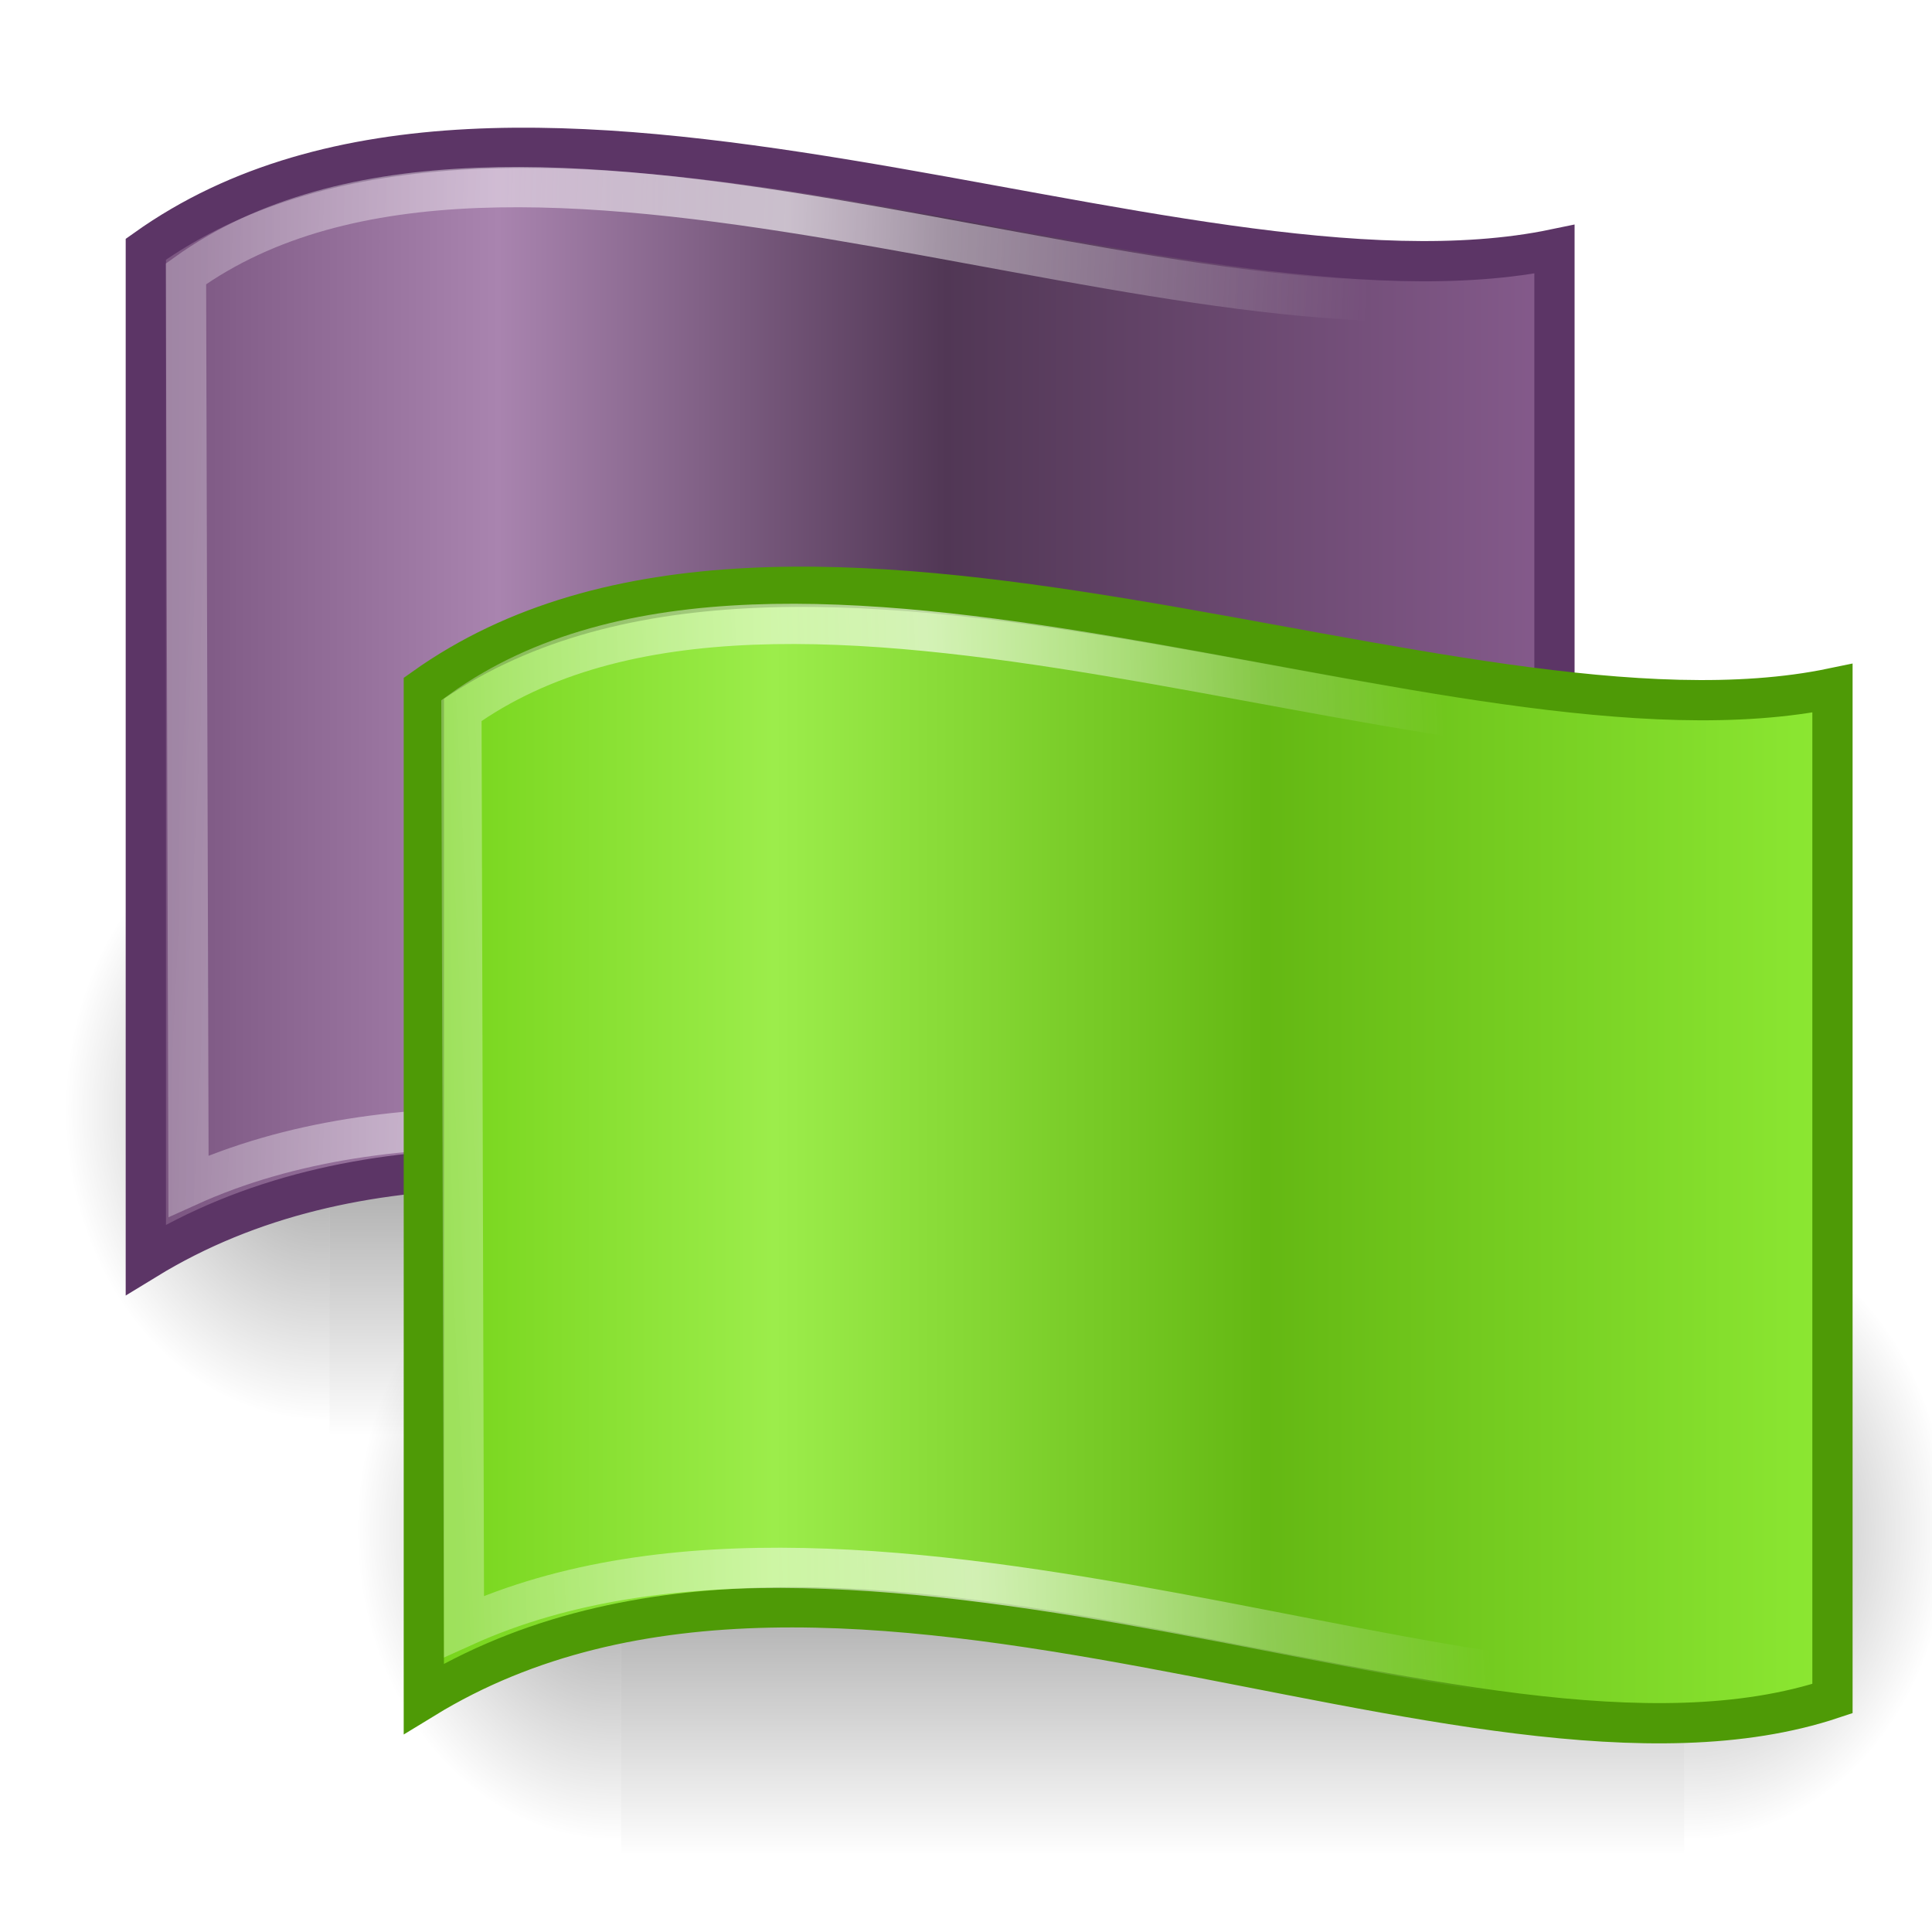
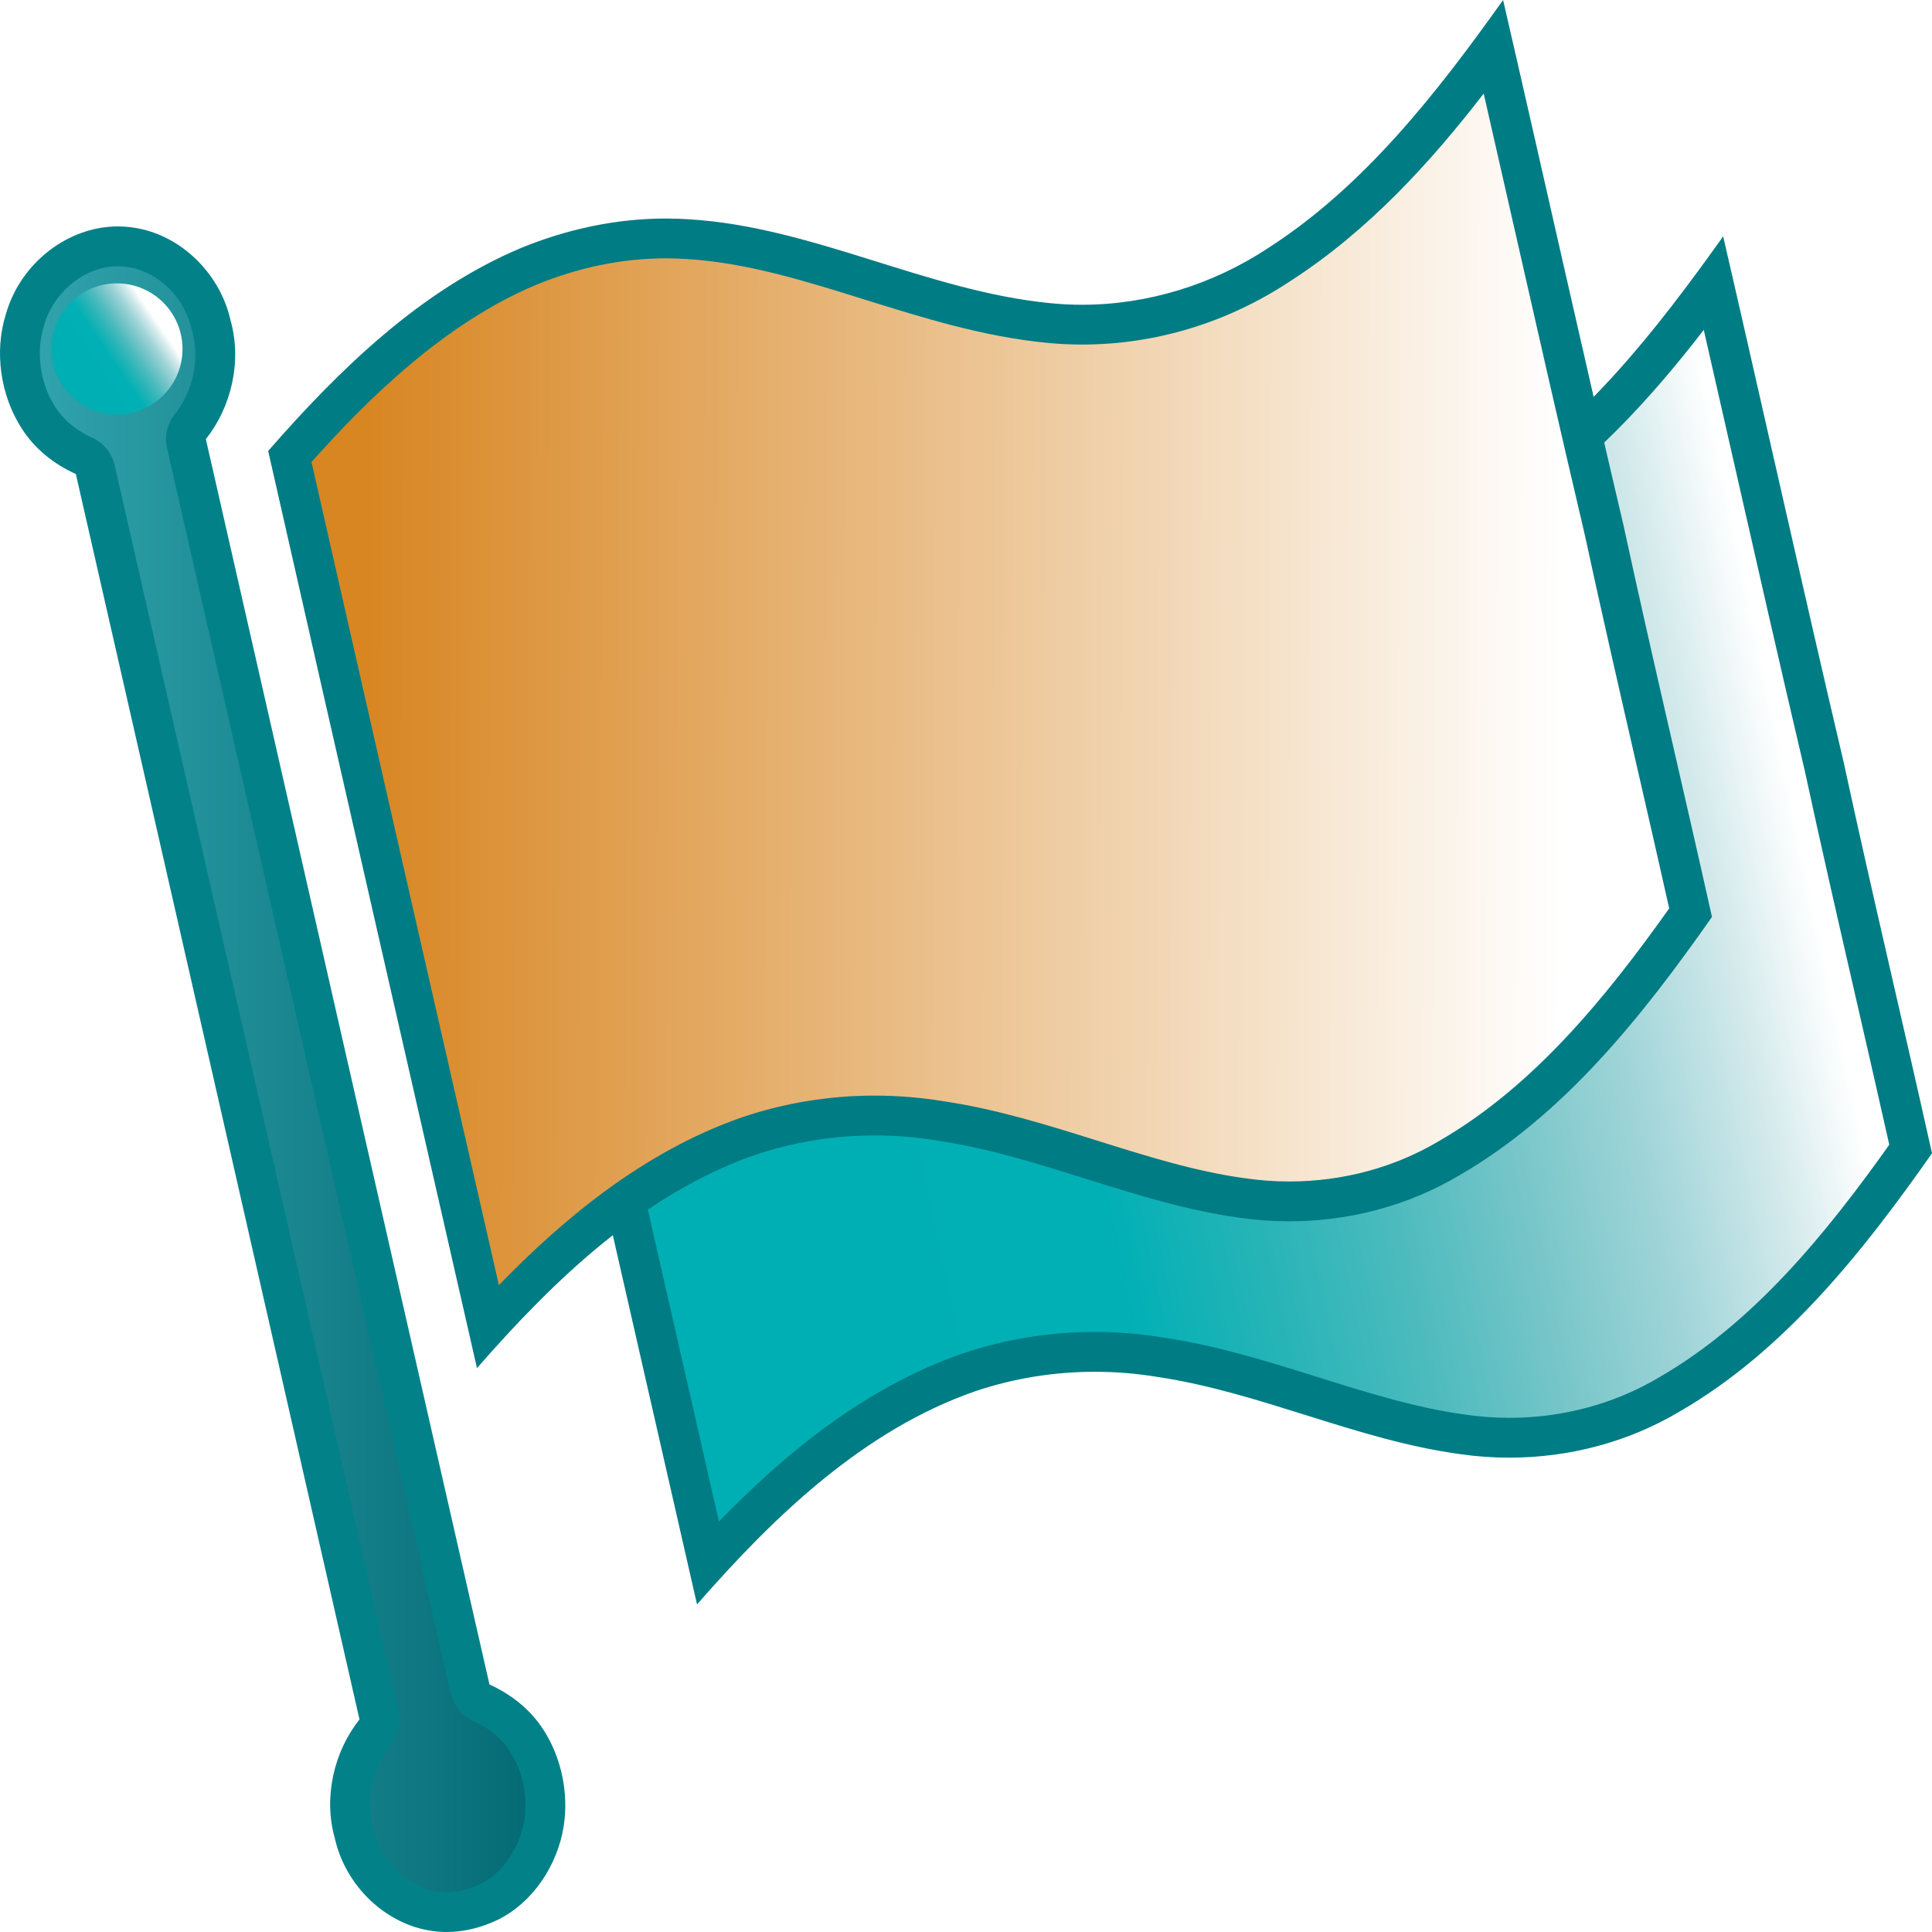
- <svg xmlns="http://www.w3.org/2000/svg" xmlns:xlink="http://www.w3.org/1999/xlink" width="48px" height="48px" id="svg11300">
-   <defs id="defs3">
-     <linearGradient id="linearGradient2913">
-       <stop style="stop-color:white;stop-opacity:0.439;" offset="0" id="stop2915" />
-       <stop id="stop2921" offset="0.5" style="stop-color:white;stop-opacity:1;" />
-       <stop style="stop-color:white;stop-opacity:0;" offset="1" id="stop2917" />
+ <svg xmlns="http://www.w3.org/2000/svg" version="1.1" x="0px" y="0px" viewBox="0 0 97 97" style="enable-background:new 0 0 97 97;" xml:space="preserve">
+   <g id="Capa_1">
+     <g id="XMLID_1_">
+       <linearGradient id="XMLID_3_" gradientUnits="userSpaceOnUse" x1="89.572" y1="41.709" x2="21.377" y2="55.967" gradientTransform="matrix(1.0098 -0.0031 -0.0031 0.9981 -0.0597 0.0733)">
+         <stop offset="0" style="stop-color:#FFFFFF" />
+         <stop offset="0.064" style="stop-color:#D4EAEC" />
+         <stop offset="0.151" style="stop-color:#A1D5D9" />
+         <stop offset="0.243" style="stop-color:#78C6C9" />
+         <stop offset="0.337" style="stop-color:#4DBBBE" />
+         <stop offset="0.435" style="stop-color:#27B4B7" />
+         <stop offset="0.54" style="stop-color:#00B0B5" />
+         <stop offset="0.781" style="stop-color:#00AFB3" />
+       </linearGradient>
+       <path id="XMLID_43_" style="fill:url(#XMLID_3_);" d="M34.584,74.253c-3-13.154-6.001-26.309-8.984-39.468    c2.999-3.401,7.02-7.439,11.952-9.528c2.276-0.94,4.611-1.419,6.932-1.419c0.359,0,0.718,0.012,1.076,0.035    c3.141,0.188,6.104,1.114,9.24,2.094c2.857,0.893,5.813,1.816,8.89,2.117c0.555,0.056,1.122,0.084,1.686,0.084    c3.505,0,6.939-1.05,9.932-3.038c4.425-2.853,7.852-6.972,10.729-10.89c0.643,2.801,1.279,5.604,1.915,8.408    c1.199,5.282,2.397,10.563,3.638,15.833c0.83,3.842,1.727,7.751,2.594,11.531c0.587,2.559,1.174,5.116,1.746,7.678    c-3.32,4.707-7.092,9.413-12.076,12.301c-2.406,1.438-5.194,2.195-8.072,2.195c-0.785,0-1.576-0.057-2.352-0.17    c-2.564-0.351-5.111-1.149-7.573-1.921c-2.439-0.766-4.961-1.556-7.565-1.947c-1.085-0.18-2.206-0.272-3.318-0.272    c-2.183,0-4.32,0.35-6.353,1.038c-5.387,1.881-9.738,5.875-13.078,9.53L34.584,74.253z" />
+       <path id="XMLID_40_" style="fill:#007C84;" d="M85.541,16.562c0.483,2.116,0.964,4.233,1.444,6.349    c1.176,5.181,2.392,10.538,3.622,15.763c0.833,3.854,1.727,7.754,2.592,11.525c0.556,2.424,1.112,4.848,1.656,7.275    c-3.192,4.491-6.811,8.932-11.529,11.664c-2.24,1.339-4.85,2.047-7.547,2.047c-0.737,0-1.479-0.054-2.225-0.163    c-2.472-0.338-4.866-1.088-7.4-1.883c-2.476-0.776-5.035-1.579-7.685-1.976c-1.155-0.192-2.333-0.29-3.501-0.29    c-2.291,0-4.535,0.367-6.689,1.098c-4.903,1.711-8.951,5.085-12.182,8.419l-0.389-1.703c-3.013-13.206-6.025-26.412-9.02-39.624    c2.888-3.236,6.683-6.952,11.237-8.88c2.162-0.893,4.369-1.346,6.558-1.347c0.337,0,0.677,0.011,1.023,0.034    c3.013,0.18,5.919,1.088,8.996,2.049c2.906,0.908,5.911,1.846,9.086,2.157c0.59,0.059,1.191,0.089,1.788,0.089    c3.703,0,7.329-1.108,10.463-3.19C79.753,23.453,82.882,20.006,85.541,16.562 M86.515,11.866    c-3.344,4.699-6.985,9.351-11.761,12.431c-2.806,1.864-6.092,2.87-9.379,2.87c-0.53,0-1.06-0.026-1.588-0.079    c-6.212-0.608-11.912-3.838-18.162-4.213c-0.381-0.025-0.762-0.038-1.143-0.038c-2.496,0-4.988,0.534-7.321,1.498    c-4.976,2.107-9.037,6.031-12.649,10.172c3.479,15.354,6.983,30.7,10.484,46.048c3.917-4.493,8.401-8.762,13.943-10.696    c1.95-0.661,3.99-0.986,6.03-0.986c1.062,0,2.124,0.088,3.172,0.263c5.16,0.774,9.97,3.161,15.143,3.868    c0.826,0.121,1.66,0.181,2.496,0.181c2.977,0,5.962-0.769,8.574-2.331C89.56,67.839,93.492,62.909,97,57.903    c-1.46-6.555-3.02-13.085-4.439-19.651C90.495,29.472,88.544,20.659,86.515,11.866L86.515,11.866z" />
+     </g>
+     <g id="XMLID_14_">
+       <linearGradient id="XMLID_4_" gradientUnits="userSpaceOnUse" x1="0.998" y1="54.184" x2="27.382" y2="54.184">
+         <stop offset="0" style="stop-color:#32A5AE" />
+         <stop offset="1" style="stop-color:#036973" />
+       </linearGradient>
+       <path id="XMLID_36_" style="fill:url(#XMLID_4_);" d="M22.423,96c-0.193,0-0.386-0.014-0.577-0.042    c-1.914-0.263-3.618-1.898-4.063-3.889c-0.486-1.727-0.069-3.716,1.048-5.12c0.189-0.237,0.26-0.548,0.192-0.844    C14.281,65.262,9.537,44.419,4.783,23.578c-0.07-0.306-0.279-0.561-0.564-0.689c-0.982-0.443-1.774-1.107-2.29-1.921    c-0.922-1.433-1.18-3.308-0.678-4.9c0.616-2.155,2.574-3.7,4.662-3.7c0.204,0,0.408,0.015,0.611,0.046    c1.922,0.262,3.63,1.897,4.077,3.892c0.486,1.728,0.07,3.715-1.048,5.118c-0.189,0.238-0.26,0.548-0.193,0.845    c4.742,20.843,9.489,41.686,14.24,62.526c0.07,0.305,0.277,0.559,0.562,0.688c0.983,0.445,1.775,1.108,2.29,1.917    c0.762,1.184,1.083,2.732,0.861,4.147c-0.28,1.714-1.329,3.223-2.736,3.931C23.874,95.817,23.125,96,22.423,96z" />
+       <path id="XMLID_33_" style="fill:#028189;" d="M5.913,13.368c0.154,0,0.308,0.012,0.494,0.04c1.506,0.205,2.859,1.516,3.218,3.117    c0.008,0.036,0.017,0.071,0.027,0.106c0.388,1.374,0.043,3.011-0.881,4.169c-0.379,0.475-0.521,1.097-0.386,1.69    c4.742,20.843,9.489,41.686,14.24,62.527c0.139,0.61,0.555,1.119,1.125,1.377c0.561,0.254,1.339,0.728,1.863,1.551    c0.63,0.98,0.896,2.269,0.714,3.435c-0.226,1.389-1.09,2.647-2.171,3.191C23.575,94.852,22.976,95,22.423,95    c-0.147,0-0.291-0.01-0.453-0.034c-1.504-0.207-2.854-1.517-3.212-3.115c-0.008-0.036-0.017-0.072-0.027-0.107    c-0.388-1.373-0.042-3.01,0.881-4.171c0.378-0.475,0.52-1.097,0.385-1.689c-4.742-20.845-9.487-41.687-14.241-62.529    c-0.139-0.611-0.557-1.121-1.128-1.379c-0.56-0.252-1.337-0.725-1.864-1.556c-0.75-1.165-0.97-2.756-0.562-4.052    c0.005-0.017,0.011-0.035,0.016-0.052C2.7,14.635,4.288,13.368,5.913,13.368 M5.913,11.368c-2.472,0-4.873,1.8-5.616,4.399    c-0.6,1.902-0.268,4.096,0.787,5.735c0.664,1.049,1.65,1.814,2.724,2.298c4.754,20.841,9.498,41.683,14.241,62.528    c-1.28,1.609-1.821,3.905-1.241,5.959c0.548,2.45,2.606,4.346,4.891,4.66C21.939,96.983,22.181,97,22.423,97    c0.894,0,1.787-0.234,2.602-0.628c1.706-0.857,2.949-2.669,3.275-4.67c0.261-1.67-0.113-3.451-1.005-4.839    c-0.665-1.045-1.65-1.806-2.72-2.291c-4.751-20.84-9.498-41.683-14.24-62.526c1.281-1.608,1.821-3.905,1.241-5.959    c-0.55-2.453-2.612-4.35-4.9-4.662C6.422,11.387,6.167,11.368,5.913,11.368L5.913,11.368z" />
+     </g>
+     <g id="XMLID_10_">
+       <linearGradient id="XMLID_5_" gradientUnits="userSpaceOnUse" x1="18.386" y1="34.619" x2="77.786" y2="34.619" gradientTransform="matrix(1.0098 -0.0031 -0.0031 0.9981 -0.0597 0.0733)">
+         <stop offset="0" style="stop-color:#D88622" />
+         <stop offset="1" style="stop-color:#FFFFFF" />
+       </linearGradient>
+       <path id="XMLID_39_" style="fill:url(#XMLID_5_);" d="M23.661,62.939c-3.042-13.339-6.085-26.678-9.11-40.021    c2.999-3.401,7.019-7.439,11.951-9.527c2.276-0.94,4.611-1.419,6.932-1.419c0.359,0,0.718,0.012,1.077,0.035    c3.142,0.188,6.104,1.114,9.241,2.094c2.857,0.893,5.812,1.815,8.889,2.117c0.555,0.056,1.122,0.084,1.686,0.084    c3.505,0,6.939-1.05,9.932-3.038c4.427-2.855,7.853-6.974,10.729-10.89c0.652,2.843,1.298,5.688,1.943,8.534    c1.189,5.24,2.379,10.479,3.608,15.707c0.828,3.832,1.723,7.729,2.587,11.499c0.59,2.569,1.18,5.138,1.754,7.709    c-3.32,4.708-7.091,9.414-12.076,12.301c-2.408,1.438-5.196,2.195-8.074,2.195c-0.784,0-1.575-0.058-2.35-0.17    c-2.565-0.351-5.111-1.149-7.574-1.922c-2.438-0.765-4.96-1.555-7.565-1.946c-1.085-0.181-2.208-0.273-3.32-0.273    c-2.182,0-4.318,0.35-6.351,1.039c-5.387,1.881-9.738,5.875-13.078,9.53L23.661,62.939z" />
+       <path id="XMLID_32_" style="fill:#007C84;" d="M74.492,4.696c0.483,2.116,0.964,4.233,1.444,6.35    c1.176,5.181,2.392,10.537,3.622,15.762c0.833,3.854,1.727,7.753,2.592,11.524c0.556,2.424,1.112,4.848,1.656,7.276    c-3.192,4.491-6.811,8.932-11.529,11.664c-2.24,1.339-4.85,2.047-7.547,2.047c-0.737,0-1.479-0.054-2.225-0.163    c-2.472-0.338-4.866-1.088-7.4-1.883c-2.476-0.776-5.035-1.579-7.685-1.976c-1.155-0.192-2.333-0.29-3.501-0.29    c-2.291,0-4.535,0.367-6.689,1.098c-4.903,1.711-8.951,5.085-12.182,8.419l-0.386-1.691c-3.014-13.211-6.027-26.421-9.023-39.636    c2.888-3.236,6.683-6.952,11.236-8.88c2.162-0.893,4.369-1.347,6.558-1.347c0.337,0,0.677,0.011,1.023,0.034    c3.013,0.18,5.919,1.088,8.996,2.049c2.906,0.908,5.911,1.846,9.086,2.157c0.59,0.059,1.191,0.089,1.788,0.089    c3.703,0,7.329-1.108,10.463-3.19C68.704,11.587,71.833,8.14,74.492,4.696 M75.466,0c-3.344,4.699-6.985,9.351-11.761,12.431    c-2.806,1.864-6.092,2.87-9.379,2.87c-0.53,0-1.06-0.026-1.588-0.079c-6.212-0.608-11.912-3.838-18.161-4.213    c-0.381-0.025-0.762-0.038-1.143-0.038c-2.496,0-4.988,0.534-7.321,1.498c-4.976,2.107-9.037,6.031-12.649,10.172    c3.479,15.354,6.983,30.7,10.484,46.048c3.917-4.493,8.401-8.762,13.943-10.696c1.95-0.661,3.99-0.986,6.03-0.986    c1.062,0,2.124,0.088,3.172,0.263c5.16,0.774,9.97,3.161,15.143,3.868c0.826,0.121,1.66,0.181,2.496,0.181    c2.977,0,5.962-0.769,8.574-2.331c5.208-3.016,9.139-7.946,12.647-12.952c-1.46-6.555-3.02-13.085-4.439-19.651    C79.446,17.605,77.495,8.792,75.466,0L75.466,0z" />
+     </g>
+     <linearGradient id="XMLID_6_" gradientUnits="userSpaceOnUse" x1="7.892" y1="16.139" x2="3.334" y2="19.255">
+       <stop offset="0" style="stop-color:#FFFFFF" />
+       <stop offset="0.064" style="stop-color:#D4EAEC" />
+       <stop offset="0.151" style="stop-color:#A1D5D9" />
+       <stop offset="0.243" style="stop-color:#78C6C9" />
+       <stop offset="0.337" style="stop-color:#4DBBBE" />
+       <stop offset="0.435" style="stop-color:#27B4B7" />
+       <stop offset="0.54" style="stop-color:#00B0B5" />
+       <stop offset="0.781" style="stop-color:#00AFB3" />
    </linearGradient>
-     <linearGradient id="linearGradient2877">
-       <stop style="stop-color:#75507b;stop-opacity:1;" offset="0" id="stop2879" />
-       <stop id="stop2885" offset="0.257" style="stop-color:#a984af;stop-opacity:1;" />
-       <stop style="stop-color:#513755;stop-opacity:1;" offset="0.566" id="stop2887" />
-       <stop style="stop-color:#875c8e;stop-opacity:1;" offset="1" id="stop2881" />
-     </linearGradient>
-     <linearGradient id="linearGradient2865">
-       <stop style="stop-color:#73d216;stop-opacity:1;" offset="0" id="stop2867" />
-       <stop id="stop2873" offset="0.256" style="stop-color:#9ced4b;stop-opacity:1;" />
-       <stop style="stop-color:#64b813;stop-opacity:1;" offset="0.594" id="stop2875" />
-       <stop style="stop-color:#8eea34;stop-opacity:1;" offset="1" id="stop2869" />
-     </linearGradient>
-     <radialGradient xlink:href="#linearGradient5060" id="radialGradient6719" gradientUnits="userSpaceOnUse" gradientTransform="matrix(-2.774389,0,0,1.969706,112.7623,-872.8854)" cx="605.714" cy="486.648" fx="605.714" fy="486.648" r="117.143" />
-     <linearGradient id="linearGradient5060">
-       <stop style="stop-color:black;stop-opacity:1;" offset="0" id="stop5062" />
-       <stop style="stop-color:black;stop-opacity:0;" offset="1" id="stop5064" />
-     </linearGradient>
-     <radialGradient xlink:href="#linearGradient5060" id="radialGradient6717" gradientUnits="userSpaceOnUse" gradientTransform="matrix(2.774389,0,0,1.969706,-1891.633,-872.8854)" cx="605.714" cy="486.648" fx="605.714" fy="486.648" r="117.143" />
-     <linearGradient id="linearGradient5048">
-       <stop style="stop-color:black;stop-opacity:0;" offset="0" id="stop5050" />
-       <stop id="stop5056" offset="0.5" style="stop-color:black;stop-opacity:1;" />
-       <stop style="stop-color:black;stop-opacity:0;" offset="1" id="stop5052" />
-     </linearGradient>
-     <linearGradient xlink:href="#linearGradient5048" id="linearGradient6715" gradientUnits="userSpaceOnUse" gradientTransform="matrix(2.774389,0,0,1.969706,-1892.179,-872.8854)" x1="302.857" y1="366.648" x2="302.857" y2="609.505" />
-     <linearGradient id="linearGradient16542">
-       <stop style="stop-color:#2e3436;stop-opacity:1;" offset="0" id="stop16544" />
-       <stop id="stop16550" offset="0.273" style="stop-color:#505a5d;stop-opacity:1;" />
-       <stop style="stop-color:#141717;stop-opacity:1;" offset="0.636" id="stop16554" />
-       <stop style="stop-color:#2e3436;stop-opacity:1;" offset="1" id="stop16546" />
-     </linearGradient>
-     <linearGradient id="linearGradient16532">
-       <stop style="stop-color:#cc0000;stop-opacity:1;" offset="0" id="stop16534" />
-       <stop id="stop16540" offset="0.242" style="stop-color:#ff4747;stop-opacity:1;" />
-       <stop style="stop-color:#9b1212;stop-opacity:1;" offset="0.61" id="stop16552" />
-       <stop style="stop-color:#cc0000;stop-opacity:1;" offset="1" id="stop16536" />
-     </linearGradient>
-     <linearGradient id="linearGradient16522">
-       <stop style="stop-color:#edd400;stop-opacity:1;" offset="0" id="stop16524" />
-       <stop id="stop16530" offset="0.273" style="stop-color:#fff491;stop-opacity:1;" />
-       <stop style="stop-color:#edd400;stop-opacity:1;" offset="1" id="stop16526" />
-     </linearGradient>
-     <linearGradient id="linearGradient16514">
-       <stop id="stop16516" offset="0" style="stop-color:#ffffff;stop-opacity:1;" />
-       <stop style="stop-color:#bebebe;stop-opacity:1;" offset="0.424" id="stop16518" />
-       <stop id="stop16520" offset="1" style="stop-color:#ebebeb;stop-opacity:1;" />
-     </linearGradient>
-     <linearGradient id="linearGradient16494">
-       <stop style="stop-color:#204a87;stop-opacity:1;" offset="0" id="stop16496" />
-       <stop id="stop16502" offset="0.212" style="stop-color:#3f7bd2;stop-opacity:1;" />
-       <stop style="stop-color:#204a87;stop-opacity:1;" offset="1" id="stop16498" />
-     </linearGradient>
-     <linearGradient id="linearGradient16468">
-       <stop style="stop-color:#cc0000;stop-opacity:1;" offset="0" id="stop16470" />
-       <stop id="stop16476" offset="0.152" style="stop-color:#ff3737;stop-opacity:1;" />
-       <stop style="stop-color:#b41414;stop-opacity:1;" offset="0.576" id="stop16478" />
-       <stop style="stop-color:#ff4c4c;stop-opacity:1;" offset="1" id="stop16472" />
-     </linearGradient>
-     <linearGradient id="linearGradient16451">
-       <stop style="stop-color:#ffffff;stop-opacity:1;" offset="0" id="stop16453" />
-       <stop id="stop16459" offset="0.424" style="stop-color:#bebebe;stop-opacity:1;" />
-       <stop style="stop-color:#ebebeb;stop-opacity:1;" offset="1" id="stop16455" />
-     </linearGradient>
-     <linearGradient id="linearGradient11520">
-       <stop id="stop11522" offset="0" style="stop-color:#ffffff;stop-opacity:1;" />
-       <stop id="stop11524" offset="1" style="stop-color:#dcdcdc;stop-opacity:1;" />
-     </linearGradient>
-     <linearGradient id="linearGradient11508">
-       <stop id="stop11510" offset="0" style="stop-color:#000000;stop-opacity:1;" />
-       <stop id="stop11512" offset="1" style="stop-color:#000000;stop-opacity:0;" />
-     </linearGradient>
-     <linearGradient id="linearGradient11494">
-       <stop id="stop11496" offset="0" style="stop-color:#ef2929;stop-opacity:1;" />
-       <stop id="stop11498" offset="1" style="stop-color:#ef2929;stop-opacity:0;" />
-     </linearGradient>
-     <linearGradient id="linearGradient11415">
-       <stop id="stop11417" offset="0" style="stop-color:#204a87;stop-opacity:0;" />
-       <stop style="stop-color:#204a87;stop-opacity:1;" offset="0.5" id="stop11423" />
-       <stop id="stop11419" offset="1" style="stop-color:#204a87;stop-opacity:0;" />
-     </linearGradient>
-     <linearGradient id="linearGradient11399">
-       <stop id="stop11401" offset="0" style="stop-color:#000000;stop-opacity:1;" />
-       <stop id="stop11403" offset="1" style="stop-color:#000000;stop-opacity:0;" />
-     </linearGradient>
-     <linearGradient gradientTransform="translate(-60.28571,-0.285714)" y2="34.462" x2="43.616" y1="3.774" x1="15.828" gradientUnits="userSpaceOnUse" id="linearGradient11425" xlink:href="#linearGradient11415" />
-     <linearGradient gradientTransform="translate(-60.57143,0)" y2="39.034" x2="35.68" y1="9.346" x1="9.696" gradientUnits="userSpaceOnUse" id="linearGradient11427" xlink:href="#linearGradient11415" />
-     <linearGradient y2="33.462" x2="26.759" y1="19.774" x1="13.267" gradientTransform="translate(-60.85714,0.428571)" gradientUnits="userSpaceOnUse" id="linearGradient11439" xlink:href="#linearGradient11415" />
-     <radialGradient r="8.5" fy="39.143" fx="12.071" cy="39.143" cx="12.071" gradientTransform="matrix(1,0,0,0.487395,0,20.06483)" gradientUnits="userSpaceOnUse" id="radialGradient11441" xlink:href="#linearGradient11399" />
-     <radialGradient gradientTransform="matrix(1.243453,2.106784e-16,-2.106784e-16,1.243453,-6.713754,-3.742847)" gradientUnits="userSpaceOnUse" r="3.834" fy="15.048" fx="27.577" cy="15.048" cx="27.577" id="radialGradient11500" xlink:href="#linearGradient11494" />
-     <radialGradient r="3.834" fy="16.049" fx="27.577" cy="16.049" cx="27.577" gradientTransform="matrix(1.243453,2.106784e-16,-2.106784e-16,1.243453,-6.713754,-3.742847)" gradientUnits="userSpaceOnUse" id="radialGradient11504" xlink:href="#linearGradient11494" />
-     <radialGradient gradientUnits="userSpaceOnUse" gradientTransform="matrix(1,0,0,0.338462,2.166583e-14,29.48178)" r="6.566" fy="44.565" fx="30.204" cy="44.565" cx="30.204" id="radialGradient11514" xlink:href="#linearGradient11508" />
-     <radialGradient gradientTransform="matrix(1.995058,-1.651527e-32,0,1.995058,-24.32488,-35.70087)" gradientUnits="userSpaceOnUse" r="20.531" fy="35.878" fx="24.446" cy="35.878" cx="24.446" id="radialGradient11526" xlink:href="#linearGradient11520" />
-     <radialGradient r="6.566" fy="44.565" fx="30.204" cy="44.565" cx="30.204" gradientTransform="matrix(1,0,0,0.338462,3.185827e-15,29.48178)" gradientUnits="userSpaceOnUse" id="radialGradient11532" xlink:href="#linearGradient11508" />
-     <radialGradient xlink:href="#linearGradient11508" id="radialGradient1348" gradientUnits="userSpaceOnUse" gradientTransform="matrix(1,0,0,0.338462,-1.353344e-14,29.48178)" cx="30.204" cy="44.565" fx="30.204" fy="44.565" r="6.566" />
-     <radialGradient xlink:href="#linearGradient11520" id="radialGradient1350" gradientUnits="userSpaceOnUse" gradientTransform="matrix(1.995058,-1.651527e-32,0,1.995058,-24.32488,-35.70087)" cx="24.446" cy="35.878" fx="24.446" fy="35.878" r="20.531" />
-     <radialGradient xlink:href="#linearGradient11494" id="radialGradient1352" gradientUnits="userSpaceOnUse" gradientTransform="matrix(1.243453,2.106784e-16,-2.106784e-16,1.243453,-6.713754,-3.742847)" cx="27.577" cy="16.049" fx="27.577" fy="16.049" r="3.834" />
-     <radialGradient xlink:href="#linearGradient11494" id="radialGradient1354" gradientUnits="userSpaceOnUse" gradientTransform="matrix(1.243453,2.106784e-16,-2.106784e-16,1.243453,-6.713754,-3.742847)" cx="27.577" cy="15.048" fx="27.577" fy="15.048" r="3.834" />
-     <radialGradient xlink:href="#linearGradient11508" id="radialGradient1356" gradientUnits="userSpaceOnUse" gradientTransform="matrix(1,0,0,0.338462,2.220359e-14,29.48178)" cx="30.204" cy="44.565" fx="30.204" fy="44.565" r="6.566" />
-     <radialGradient xlink:href="#linearGradient11520" id="radialGradient1366" gradientUnits="userSpaceOnUse" gradientTransform="matrix(2.049266,-1.696401e-32,0,2.049266,-25.65002,-37.31089)" cx="24.446" cy="35.878" fx="24.446" fy="35.878" r="20.531" />
-     <linearGradient xlink:href="#linearGradient16451" id="linearGradient16457" x1="0.914" y1="16.711" x2="37.623" y2="16.711" gradientUnits="userSpaceOnUse" />
-     <linearGradient xlink:href="#linearGradient16451" id="linearGradient16464" gradientUnits="userSpaceOnUse" x1="0.914" y1="16.711" x2="37.623" y2="16.711" gradientTransform="matrix(0.98006,0,0,1,0.116103,0)" />
-     <linearGradient xlink:href="#linearGradient16468" id="linearGradient16474" x1="2" y1="23.791" x2="36" y2="23.791" gradientUnits="userSpaceOnUse" />
-     <linearGradient xlink:href="#linearGradient16468" id="linearGradient16482" gradientUnits="userSpaceOnUse" x1="2" y1="23.791" x2="36" y2="23.791" gradientTransform="translate(0,-5.624133)" />
-     <linearGradient xlink:href="#linearGradient16468" id="linearGradient16486" gradientUnits="userSpaceOnUse" gradientTransform="translate(0,-11.24827)" x1="2" y1="23.791" x2="36" y2="23.791" />
-     <linearGradient xlink:href="#linearGradient16468" id="linearGradient16490" gradientUnits="userSpaceOnUse" gradientTransform="translate(0,-16.8724)" x1="2" y1="23.791" x2="36" y2="23.791" />
-     <linearGradient xlink:href="#linearGradient16494" id="linearGradient16500" x1="2" y1="8.502" x2="19" y2="8.502" gradientUnits="userSpaceOnUse" />
-     <linearGradient xlink:href="#linearGradient16522" id="linearGradient16528" x1="11.002" y1="29.757" x2="46.999" y2="29.757" gradientUnits="userSpaceOnUse" />
-     <linearGradient xlink:href="#linearGradient16532" id="linearGradient16538" x1="11.977" y1="29.749" x2="46.139" y2="29.749" gradientUnits="userSpaceOnUse" />
-     <linearGradient xlink:href="#linearGradient16542" id="linearGradient16548" x1="11.977" y1="21.724" x2="46.139" y2="21.724" gradientUnits="userSpaceOnUse" />
-     <linearGradient xlink:href="#linearGradient16451" id="linearGradient16577" gradientUnits="userSpaceOnUse" gradientTransform="matrix(0.98006,0,0,1,0.116103,0)" x1="0.914" y1="16.711" x2="37.623" y2="16.711" />
-     <linearGradient xlink:href="#linearGradient16468" id="linearGradient16579" gradientUnits="userSpaceOnUse" x1="2" y1="23.791" x2="36" y2="23.791" />
-     <linearGradient xlink:href="#linearGradient16468" id="linearGradient16581" gradientUnits="userSpaceOnUse" gradientTransform="translate(0,-11.24827)" x1="2" y1="23.791" x2="36" y2="23.791" />
-     <linearGradient xlink:href="#linearGradient16468" id="linearGradient16583" gradientUnits="userSpaceOnUse" gradientTransform="translate(0,-5.624133)" x1="2" y1="23.791" x2="36" y2="23.791" />
-     <linearGradient xlink:href="#linearGradient16468" id="linearGradient16585" gradientUnits="userSpaceOnUse" gradientTransform="translate(0,-16.8724)" x1="2" y1="23.791" x2="36" y2="23.791" />
-     <linearGradient xlink:href="#linearGradient16494" id="linearGradient16587" gradientUnits="userSpaceOnUse" x1="2" y1="8.502" x2="19" y2="8.502" />
-     <linearGradient xlink:href="#linearGradient5048" id="linearGradient6761" gradientUnits="userSpaceOnUse" gradientTransform="matrix(2.774389,0,0,1.969706,-1892.179,-872.8854)" x1="302.857" y1="366.648" x2="302.857" y2="609.505" />
-     <radialGradient xlink:href="#linearGradient5060" id="radialGradient6763" gradientUnits="userSpaceOnUse" gradientTransform="matrix(2.774389,0,0,1.969706,-1891.633,-872.8854)" cx="605.714" cy="486.648" fx="605.714" fy="486.648" r="117.143" />
-     <radialGradient xlink:href="#linearGradient5060" id="radialGradient6765" gradientUnits="userSpaceOnUse" gradientTransform="matrix(-2.774389,0,0,1.969706,112.7623,-872.8854)" cx="605.714" cy="486.648" fx="605.714" fy="486.648" r="117.143" />
-     <linearGradient xlink:href="#linearGradient16494" id="linearGradient2006" gradientUnits="userSpaceOnUse" x1="2" y1="8.502" x2="19" y2="8.502" gradientTransform="translate(2.121318,2.032932)" />
-     <linearGradient xlink:href="#linearGradient16468" id="linearGradient2010" gradientUnits="userSpaceOnUse" gradientTransform="translate(2.121318,-14.83947)" x1="2" y1="23.791" x2="36" y2="23.791" />
-     <linearGradient xlink:href="#linearGradient16468" id="linearGradient2013" gradientUnits="userSpaceOnUse" gradientTransform="translate(2.121318,-3.591201)" x1="2" y1="23.791" x2="36" y2="23.791" />
-     <linearGradient xlink:href="#linearGradient16468" id="linearGradient2016" gradientUnits="userSpaceOnUse" gradientTransform="translate(2.121318,-9.215338)" x1="2" y1="23.791" x2="36" y2="23.791" />
-     <linearGradient xlink:href="#linearGradient16468" id="linearGradient2019" gradientUnits="userSpaceOnUse" x1="2" y1="23.791" x2="36" y2="23.791" gradientTransform="translate(2.121318,2.032932)" />
-     <linearGradient xlink:href="#linearGradient2865" id="linearGradient2871" x1="10.03" y1="28.696" x2="46.027" y2="28.696" gradientUnits="userSpaceOnUse" />
-     <linearGradient xlink:href="#linearGradient2877" id="linearGradient2883" x1="3.123" y1="17.79" x2="39.12" y2="17.79" gradientUnits="userSpaceOnUse" />
-     <linearGradient xlink:href="#linearGradient2913" id="linearGradient2919" x1="10.964" y1="28.713" x2="36.337" y2="27.445" gradientUnits="userSpaceOnUse" />
-     <linearGradient xlink:href="#linearGradient2913" id="linearGradient3205" gradientUnits="userSpaceOnUse" x1="4.121" y1="24.253" x2="33.066" y2="25.661" />
-   </defs>
-   <g id="layer1">
-     <g id="g6753" transform="matrix(1.971468e-2,0,0,3.343226e-2,38.92492,24.71253)">
-       <rect y="-150.697" x="-1559.252" height="478.357" width="1339.633" id="rect6755" style="opacity:0.402;color:black;fill:url(#linearGradient6761);fill-opacity:1;fill-rule:nonzero;stroke:none;stroke-width:1;stroke-linecap:round;stroke-linejoin:miter;marker:none;marker-start:none;marker-mid:none;marker-end:none;stroke-miterlimit:4;stroke-dasharray:none;stroke-dashoffset:0;stroke-opacity:1;visibility:visible;display:inline;overflow:visible" />
-       <path id="path6757" d="M -219.619,-150.68 C -219.619,-150.68 -219.619,327.65 -219.619,327.65 C -76.745,328.551 125.781,220.481 125.781,88.454 C 125.781,-43.572 -33.655,-150.68 -219.619,-150.68 z " style="opacity:0.402;color:black;fill:url(#radialGradient6763);fill-opacity:1;fill-rule:nonzero;stroke:none;stroke-width:1;stroke-linecap:round;stroke-linejoin:miter;marker:none;marker-start:none;marker-mid:none;marker-end:none;stroke-miterlimit:4;stroke-dasharray:none;stroke-dashoffset:0;stroke-opacity:1;visibility:visible;display:inline;overflow:visible" />
-       <path style="opacity:0.402;color:black;fill:url(#radialGradient6765);fill-opacity:1;fill-rule:nonzero;stroke:none;stroke-width:1;stroke-linecap:round;stroke-linejoin:miter;marker:none;marker-start:none;marker-mid:none;marker-end:none;stroke-miterlimit:4;stroke-dasharray:none;stroke-dashoffset:0;stroke-opacity:1;visibility:visible;display:inline;overflow:visible" d="M -1559.252,-150.68 C -1559.252,-150.68 -1559.252,327.65 -1559.252,327.65 C -1702.127,328.551 -1904.652,220.481 -1904.652,88.454 C -1904.652,-43.572 -1745.216,-150.68 -1559.252,-150.68 z " id="path6759" />
-     </g>
-     <g transform="matrix(1.971468e-2,0,0,3.343226e-2,46.17276,35.14236)" id="g6707">
-       <rect style="opacity:0.402;color:black;fill:url(#linearGradient6715);fill-opacity:1;fill-rule:nonzero;stroke:none;stroke-width:1;stroke-linecap:round;stroke-linejoin:miter;marker:none;marker-start:none;marker-mid:none;marker-end:none;stroke-miterlimit:4;stroke-dasharray:none;stroke-dashoffset:0;stroke-opacity:1;visibility:visible;display:inline;overflow:visible" id="rect6709" width="1339.633" height="478.357" x="-1559.252" y="-150.697" />
-       <path style="opacity:0.402;color:black;fill:url(#radialGradient6717);fill-opacity:1;fill-rule:nonzero;stroke:none;stroke-width:1;stroke-linecap:round;stroke-linejoin:miter;marker:none;marker-start:none;marker-mid:none;marker-end:none;stroke-miterlimit:4;stroke-dasharray:none;stroke-dashoffset:0;stroke-opacity:1;visibility:visible;display:inline;overflow:visible" d="M -219.619,-150.68 C -219.619,-150.68 -219.619,327.65 -219.619,327.65 C -76.745,328.551 125.781,220.481 125.781,88.454 C 125.781,-43.572 -33.655,-150.68 -219.619,-150.68 z " id="path6711" />
-       <path id="path6713" d="M -1559.252,-150.68 C -1559.252,-150.68 -1559.252,327.65 -1559.252,327.65 C -1702.127,328.551 -1904.652,220.481 -1904.652,88.454 C -1904.652,-43.572 -1745.216,-150.68 -1559.252,-150.68 z " style="opacity:0.402;color:black;fill:url(#radialGradient6719);fill-opacity:1;fill-rule:nonzero;stroke:none;stroke-width:1;stroke-linecap:round;stroke-linejoin:miter;marker:none;marker-start:none;marker-mid:none;marker-end:none;stroke-miterlimit:4;stroke-dasharray:none;stroke-dashoffset:0;stroke-opacity:1;visibility:visible;display:inline;overflow:visible" />
-     </g>
-     <path style="color:black;fill:url(#linearGradient2883);fill-opacity:1.0;fill-rule:evenodd;stroke:#5c3566;stroke-width:1;stroke-linecap:butt;stroke-linejoin:miter;marker:none;marker-start:none;marker-mid:none;marker-end:none;stroke-miterlimit:4;stroke-dashoffset:0;stroke-opacity:1;visibility:visible;display:block;overflow:visible" d="M 3.623,6.192 C 12.806,-0.348 29.265,8.137 38.62,6.192 L 38.62,31.295 C 29.611,34.3 14.019,24.931 3.623,31.295 L 3.623,6.192 z " id="rect15576" />
-     <path id="path16462" d="M 4.621,6.803 C 12.598,1.075 28.455,8.748 37.657,7.303 L 37.532,30.593 C 30.717,32.786 14.794,24.889 4.684,29.468 L 4.621,6.803 z " style="opacity:0.629;color:black;fill:none;fill-opacity:1;fill-rule:evenodd;stroke:url(#linearGradient3205);stroke-width:1;stroke-linecap:butt;stroke-linejoin:miter;marker:none;marker-start:none;marker-mid:none;marker-end:none;stroke-miterlimit:4;stroke-dashoffset:0;stroke-opacity:1;visibility:visible;display:block;overflow:visible;stroke-dasharray:none" />
-     <path id="path16504" d="M 10.53,17.099 C 19.712,10.558 36.171,19.043 45.527,17.099 L 45.527,42.201 C 36.518,45.206 20.925,35.837 10.53,42.201 L 10.53,17.099 z " style="color:black;fill:url(#linearGradient2871);fill-opacity:1.0;fill-rule:evenodd;stroke:#4e9a06;stroke-width:1;stroke-linecap:butt;stroke-linejoin:miter;marker:none;marker-start:none;marker-mid:none;marker-end:none;stroke-miterlimit:4;stroke-dashoffset:0;stroke-opacity:1;visibility:visible;display:block;overflow:visible" />
-     <path style="opacity:0.629;color:black;fill:none;fill-opacity:1;fill-rule:evenodd;stroke:url(#linearGradient2919);stroke-width:1;stroke-linecap:butt;stroke-linejoin:miter;marker:none;marker-start:none;marker-mid:none;marker-end:none;stroke-miterlimit:4;stroke-dashoffset:0;stroke-opacity:1;visibility:visible;display:block;overflow:visible" d="M 11.464,17.654 C 19.442,11.926 35.298,19.599 44.5,18.154 L 44.375,41.532 C 37.56,43.725 21.637,35.828 11.527,40.407 L 11.464,17.654 z " id="path16506" />
+     <circle id="XMLID_19_" style="fill-rule:evenodd;clip-rule:evenodd;fill:url(#XMLID_6_);" cx="5.87" cy="17.521" r="3.293" />
  </g>
+   <g id="Capa_2">
+ </g>
</svg>
